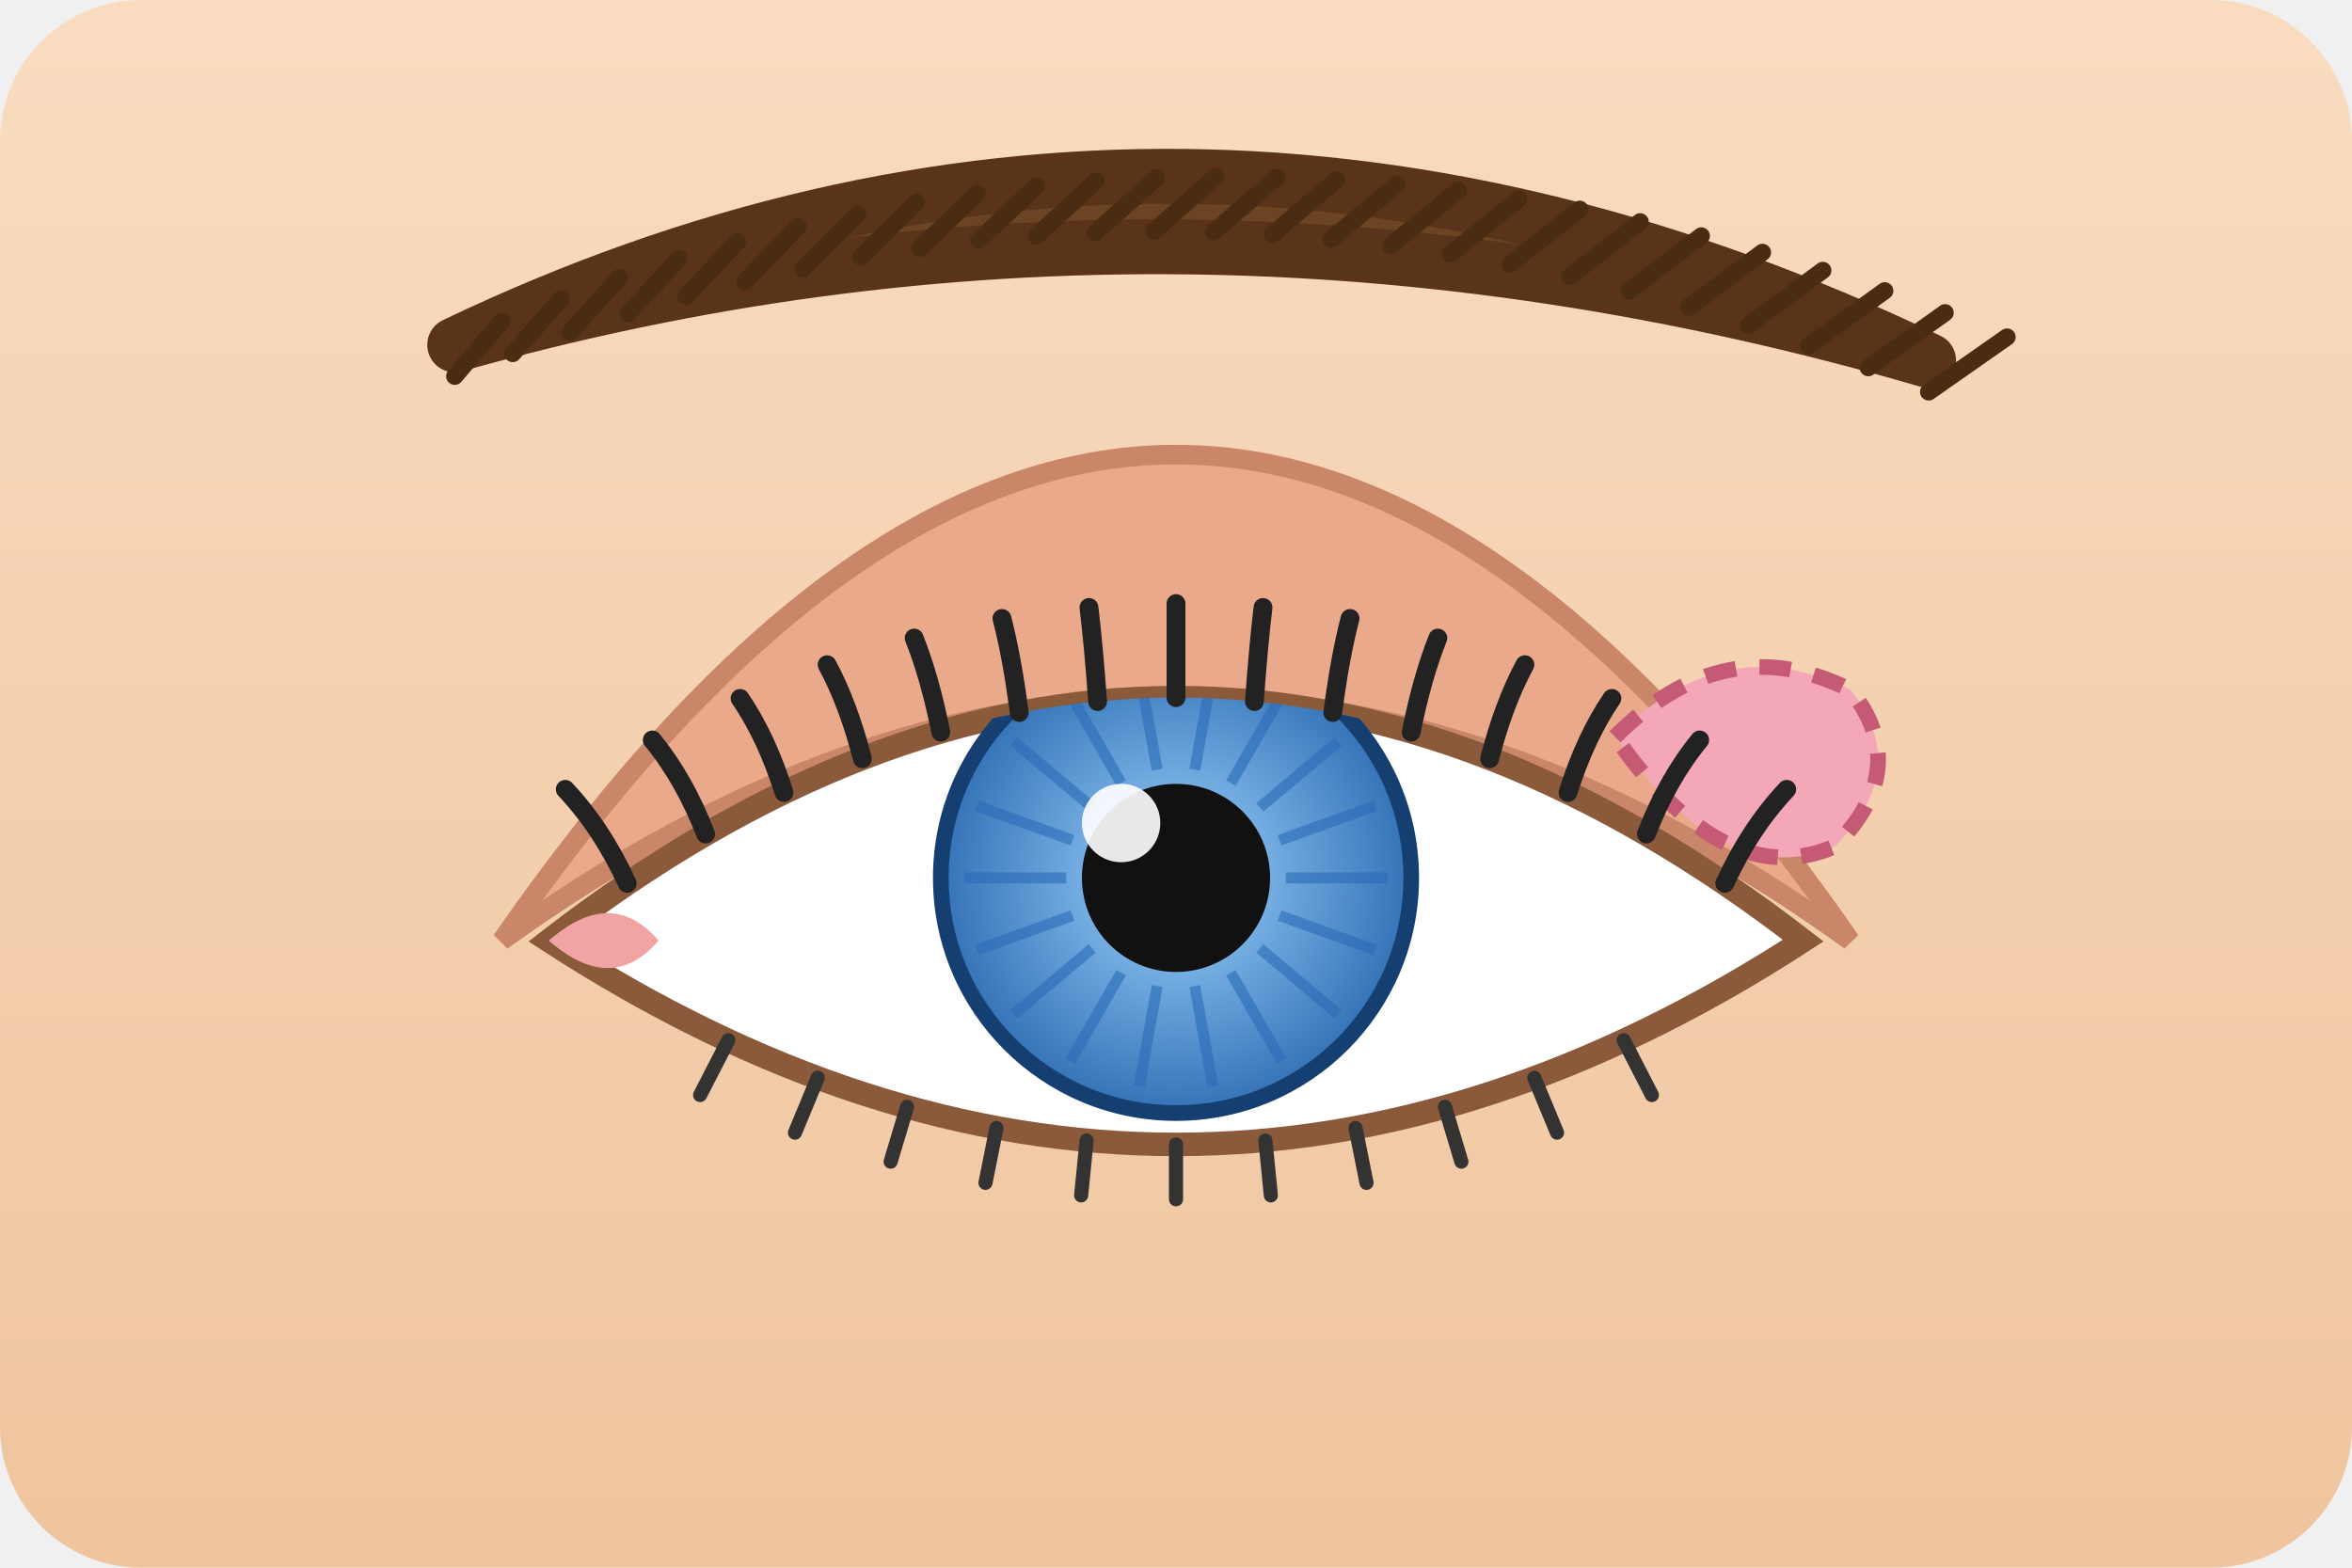
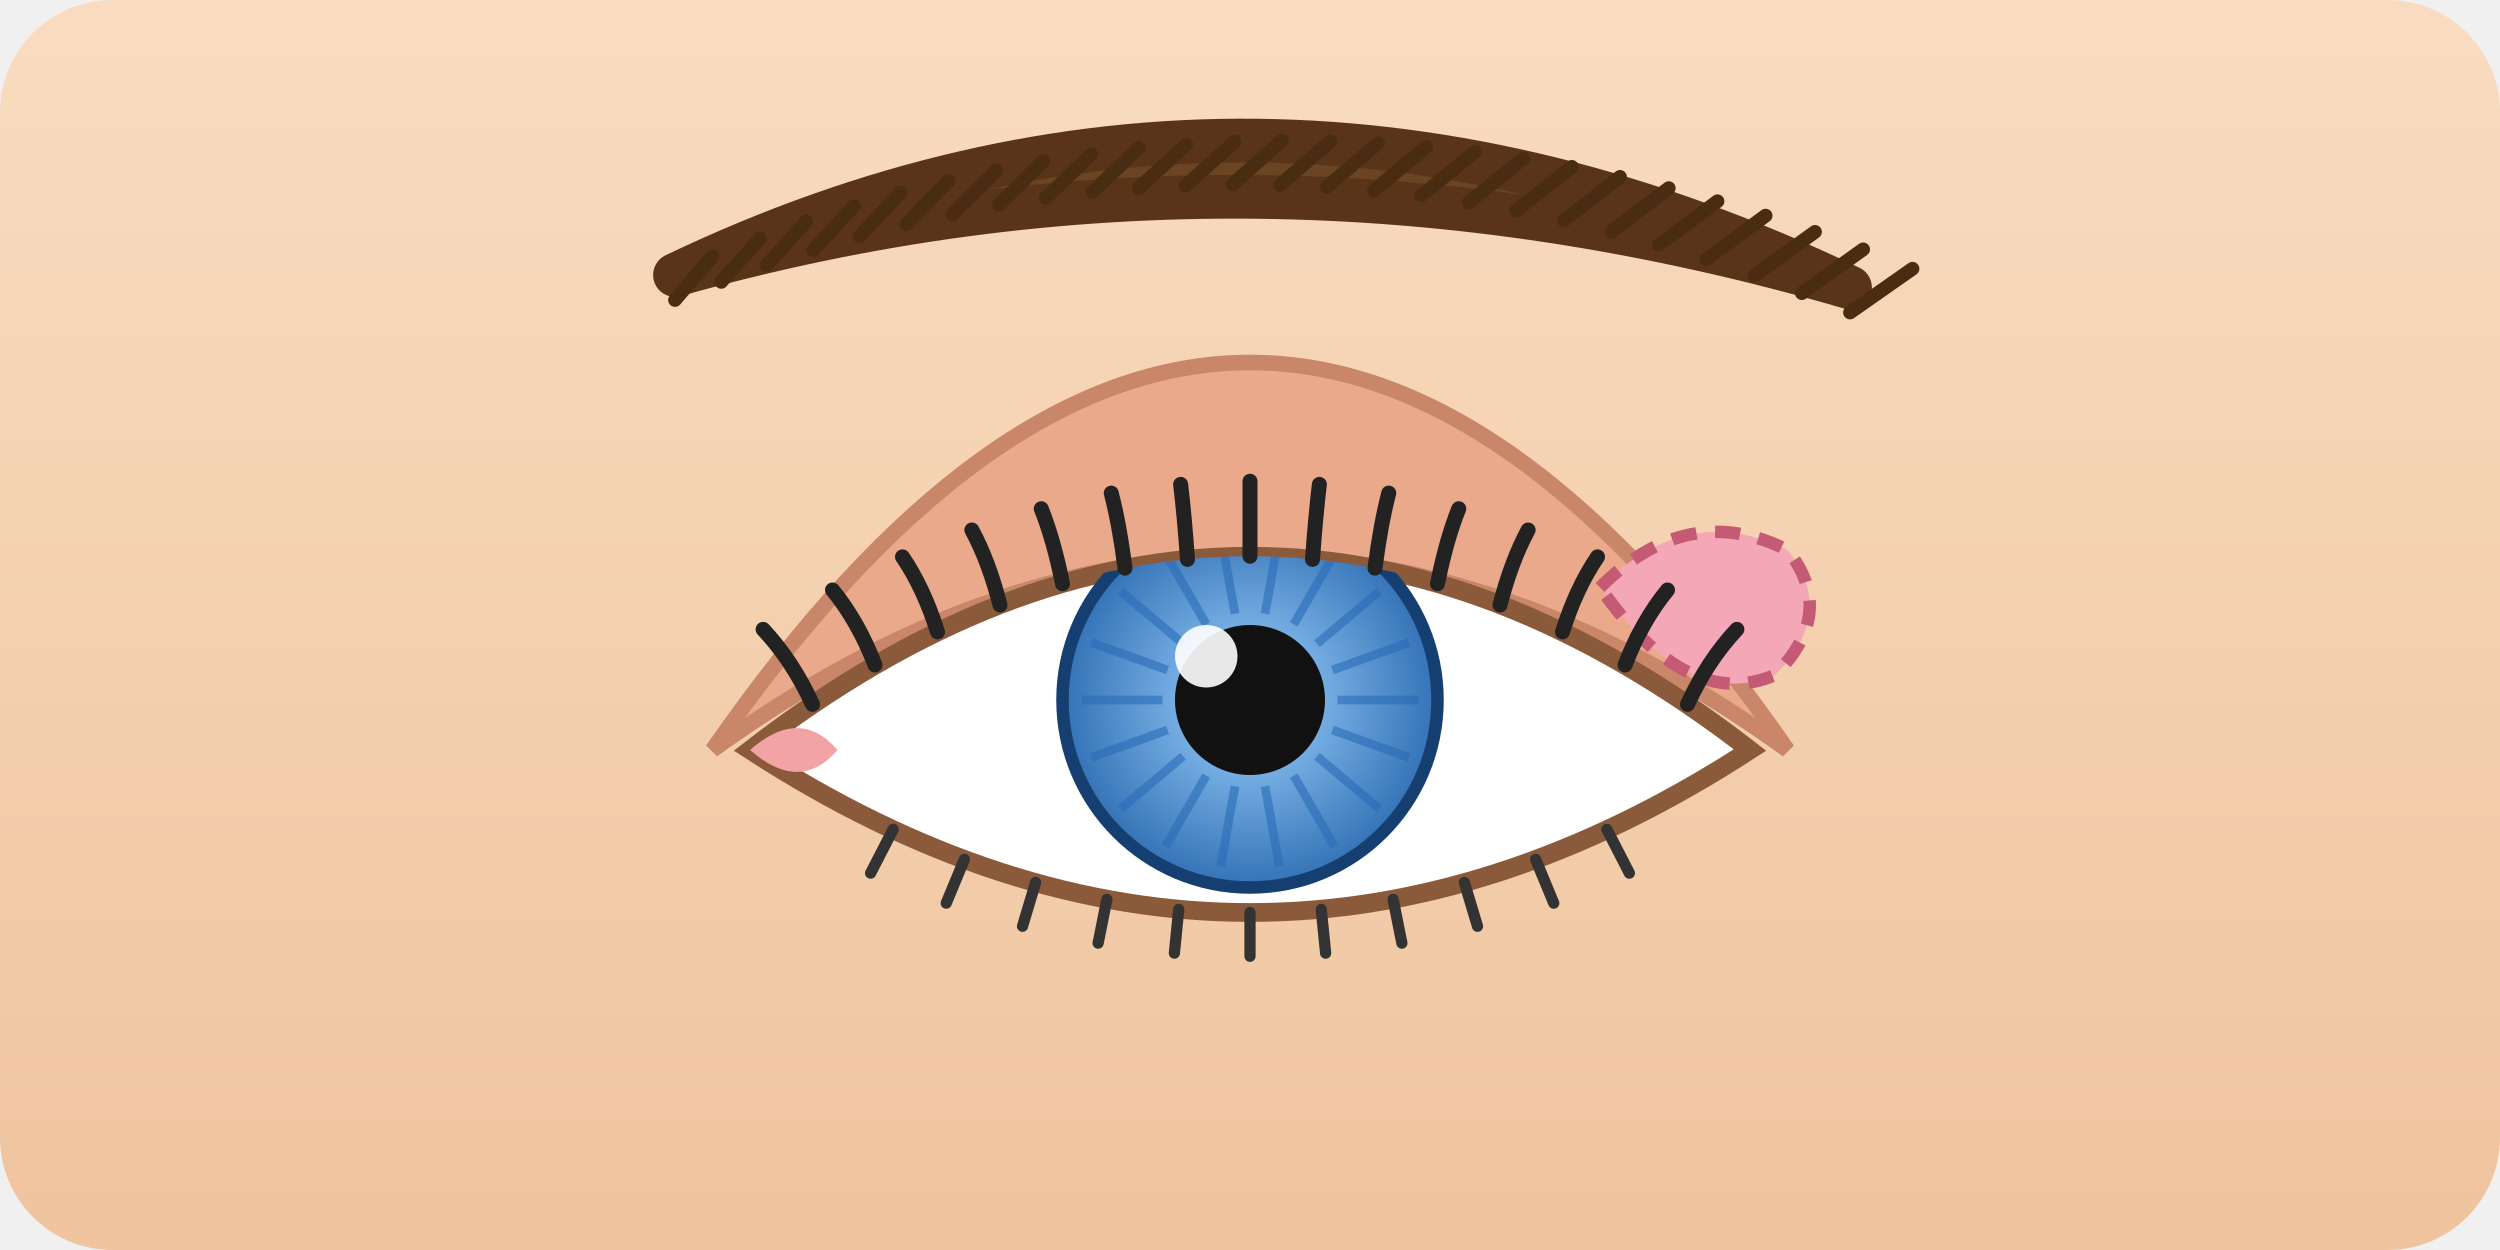
- <svg xmlns="http://www.w3.org/2000/svg" viewBox="0 0 300 200">
+ <svg xmlns="http://www.w3.org/2000/svg" viewBox="0 0 400 200">
  <defs>
    <radialGradient id="ir" cx=".5" cy=".5" r=".6">
      <stop offset="0" stop-color="#9fd4ff" />
      <stop offset="1" stop-color="#1f5fa8" />
    </radialGradient>
    <linearGradient id="sk" x1="0" y1="0" x2="0" y2="1">
      <stop offset="0" stop-color="#f9dcc0" />
      <stop offset="1" stop-color="#efc49e" />
    </linearGradient>
  </defs>
-   <rect width="300" height="200" rx="18" fill="url(#sk)" />
-   <path d="M58,44 Q150,0 246,46 Q150,18 58,44 Z" fill="#6b4423" stroke="#5a3418" stroke-width="7" stroke-linejoin="round" />
-   <path d="M58,48 l6,-7" stroke="#4a2c12" stroke-width="2.2" stroke-linecap="round" />
-   <path d="M65.4,45.1 l6.2,-7" stroke="#4a2c12" stroke-width="2.2" stroke-linecap="round" />
-   <path d="M72.7,42.4 l6.3,-7" stroke="#4a2c12" stroke-width="2.2" stroke-linecap="round" />
-   <path d="M80.1,40 l6.5,-7" stroke="#4a2c12" stroke-width="2.2" stroke-linecap="round" />
-   <path d="M87.5,37.8 l6.6,-7" stroke="#4a2c12" stroke-width="2.2" stroke-linecap="round" />
-   <path d="M95,35.9 l6.8,-7" stroke="#4a2c12" stroke-width="2.2" stroke-linecap="round" />
-   <path d="M102.4,34.3 l7,-7" stroke="#4a2c12" stroke-width="2.2" stroke-linecap="round" />
-   <path d="M109.8,32.8 l7.1,-7" stroke="#4a2c12" stroke-width="2.2" stroke-linecap="round" />
-   <path d="M117.3,31.7 l7.3,-7" stroke="#4a2c12" stroke-width="2.2" stroke-linecap="round" />
-   <path d="M124.8,30.7 l7.4,-7" stroke="#4a2c12" stroke-width="2.2" stroke-linecap="round" />
-   <path d="M132.2,30.1 l7.6,-7" stroke="#4a2c12" stroke-width="2.2" stroke-linecap="round" />
-   <path d="M139.7,29.7 l7.8,-7" stroke="#4a2c12" stroke-width="2.2" stroke-linecap="round" />
-   <path d="M147.2,29.5 l7.9,-7" stroke="#4a2c12" stroke-width="2.2" stroke-linecap="round" />
-   <path d="M154.8,29.6 l8.1,-7" stroke="#4a2c12" stroke-width="2.2" stroke-linecap="round" />
-   <path d="M162.3,29.9 l8.2,-7" stroke="#4a2c12" stroke-width="2.2" stroke-linecap="round" />
-   <path d="M169.8,30.5 l8.4,-7" stroke="#4a2c12" stroke-width="2.2" stroke-linecap="round" />
-   <path d="M177.4,31.3 l8.6,-7" stroke="#4a2c12" stroke-width="2.2" stroke-linecap="round" />
-   <path d="M185,32.4 l8.7,-7" stroke="#4a2c12" stroke-width="2.2" stroke-linecap="round" />
-   <path d="M192.6,33.7 l8.9,-7" stroke="#4a2c12" stroke-width="2.2" stroke-linecap="round" />
-   <path d="M200.2,35.3 l9,-7" stroke="#4a2c12" stroke-width="2.2" stroke-linecap="round" />
-   <path d="M207.8,37.1 l9.2,-7" stroke="#4a2c12" stroke-width="2.2" stroke-linecap="round" />
-   <path d="M215.4,39.2 l9.4,-7" stroke="#4a2c12" stroke-width="2.2" stroke-linecap="round" />
-   <path d="M223,41.5 l9.5,-7" stroke="#4a2c12" stroke-width="2.2" stroke-linecap="round" />
-   <path d="M230.7,44.1 l9.7,-7" stroke="#4a2c12" stroke-width="2.2" stroke-linecap="round" />
-   <path d="M238.3,46.9 l9.8,-7" stroke="#4a2c12" stroke-width="2.2" stroke-linecap="round" />
-   <path d="M246,50 l10,-7" stroke="#4a2c12" stroke-width="2.2" stroke-linecap="round" />
-   <path d="M64,120 Q150,-4 236,120 Q150,58 64,120 Z" fill="#e9a98a" stroke="#c98668" stroke-width="2.5" />
-   <path d="M206,94 q14,-14 30,-6 q8,10 -2,20 q-14,6 -28,-14 Z" fill="#f4a7b6" stroke="#c45a74" stroke-width="2" stroke-dasharray="4 3" />
-   <path d="M70,120 Q150,58 230,120 Q150,172 70,120 Z" fill="#fff" stroke="#8a5a3a" stroke-width="3" />
-   <path d="M70,120 q8,-7 14,0 q-6,7 -14,0 Z" fill="#f2a4a4" />
-   <clipPath id="ey">
-     <path d="M70,120 Q150,58 230,120 Q150,172 70,120 Z" />
-   </clipPath>
-   <g clip-path="url(#ey)">
-     <circle cx="150" cy="112" r="30" fill="url(#ir)" stroke="#153f70" stroke-width="2" />
-     <path d="M164,112 L177,112" stroke="#2a6ab8" stroke-width="1.4" opacity=".6" />
-     <path d="M163.2,116.8 L175.4,121.2" stroke="#2a6ab8" stroke-width="1.4" opacity=".6" />
-     <path d="M160.7,121 L170.7,129.4" stroke="#2a6ab8" stroke-width="1.4" opacity=".6" />
-     <path d="M157,124.1 L163.5,135.4" stroke="#2a6ab8" stroke-width="1.4" opacity=".6" />
-     <path d="M152.4,125.8 L154.7,138.6" stroke="#2a6ab8" stroke-width="1.4" opacity=".6" />
-     <path d="M147.6,125.8 L145.3,138.6" stroke="#2a6ab8" stroke-width="1.4" opacity=".6" />
-     <path d="M143,124.1 L136.5,135.4" stroke="#2a6ab8" stroke-width="1.4" opacity=".6" />
-     <path d="M139.3,121 L129.3,129.4" stroke="#2a6ab8" stroke-width="1.4" opacity=".6" />
-     <path d="M136.8,116.8 L124.6,121.2" stroke="#2a6ab8" stroke-width="1.4" opacity=".6" />
-     <path d="M136,112 L123,112" stroke="#2a6ab8" stroke-width="1.4" opacity=".6" />
-     <path d="M136.8,107.2 L124.6,102.8" stroke="#2a6ab8" stroke-width="1.4" opacity=".6" />
-     <path d="M139.3,103 L129.3,94.6" stroke="#2a6ab8" stroke-width="1.4" opacity=".6" />
-     <path d="M143,99.9 L136.5,88.6" stroke="#2a6ab8" stroke-width="1.4" opacity=".6" />
-     <path d="M147.6,98.2 L145.3,85.4" stroke="#2a6ab8" stroke-width="1.4" opacity=".6" />
-     <path d="M152.4,98.2 L154.7,85.4" stroke="#2a6ab8" stroke-width="1.4" opacity=".6" />
-     <path d="M157,99.9 L163.5,88.6" stroke="#2a6ab8" stroke-width="1.4" opacity=".6" />
-     <path d="M160.7,103 L170.7,94.6" stroke="#2a6ab8" stroke-width="1.4" opacity=".6" />
-     <path d="M163.2,107.2 L175.4,102.8" stroke="#2a6ab8" stroke-width="1.4" opacity=".6" />
-     <circle cx="150" cy="112" r="12" fill="#111" />
-     <circle cx="143" cy="105" r="5" fill="#fff" opacity=".9" />
+   <rect width="400" height="200" rx="18" fill="url(#sk)" />
+   <g transform="translate(50,0)">
+     <path d="M58,44 Q150,0 246,46 Q150,18 58,44 Z" fill="#6b4423" stroke="#5a3418" stroke-width="7" stroke-linejoin="round" />
+     <path d="M58,48 l6,-7" stroke="#4a2c12" stroke-width="2.2" stroke-linecap="round" />
+     <path d="M65.4,45.1 l6.2,-7" stroke="#4a2c12" stroke-width="2.2" stroke-linecap="round" />
+     <path d="M72.7,42.4 l6.3,-7" stroke="#4a2c12" stroke-width="2.2" stroke-linecap="round" />
+     <path d="M80.1,40 l6.5,-7" stroke="#4a2c12" stroke-width="2.2" stroke-linecap="round" />
+     <path d="M87.5,37.8 l6.6,-7" stroke="#4a2c12" stroke-width="2.2" stroke-linecap="round" />
+     <path d="M95,35.9 l6.8,-7" stroke="#4a2c12" stroke-width="2.2" stroke-linecap="round" />
+     <path d="M102.4,34.3 l7,-7" stroke="#4a2c12" stroke-width="2.2" stroke-linecap="round" />
+     <path d="M109.8,32.8 l7.1,-7" stroke="#4a2c12" stroke-width="2.2" stroke-linecap="round" />
+     <path d="M117.3,31.7 l7.3,-7" stroke="#4a2c12" stroke-width="2.2" stroke-linecap="round" />
+     <path d="M124.8,30.7 l7.4,-7" stroke="#4a2c12" stroke-width="2.2" stroke-linecap="round" />
+     <path d="M132.2,30.1 l7.6,-7" stroke="#4a2c12" stroke-width="2.2" stroke-linecap="round" />
+     <path d="M139.7,29.7 l7.8,-7" stroke="#4a2c12" stroke-width="2.2" stroke-linecap="round" />
+     <path d="M147.2,29.5 l7.9,-7" stroke="#4a2c12" stroke-width="2.2" stroke-linecap="round" />
+     <path d="M154.8,29.6 l8.1,-7" stroke="#4a2c12" stroke-width="2.2" stroke-linecap="round" />
+     <path d="M162.3,29.9 l8.2,-7" stroke="#4a2c12" stroke-width="2.2" stroke-linecap="round" />
+     <path d="M169.8,30.5 l8.4,-7" stroke="#4a2c12" stroke-width="2.2" stroke-linecap="round" />
+     <path d="M177.4,31.3 l8.6,-7" stroke="#4a2c12" stroke-width="2.2" stroke-linecap="round" />
+     <path d="M185,32.4 l8.7,-7" stroke="#4a2c12" stroke-width="2.2" stroke-linecap="round" />
+     <path d="M192.6,33.7 l8.9,-7" stroke="#4a2c12" stroke-width="2.2" stroke-linecap="round" />
+     <path d="M200.2,35.3 l9,-7" stroke="#4a2c12" stroke-width="2.2" stroke-linecap="round" />
+     <path d="M207.8,37.1 l9.2,-7" stroke="#4a2c12" stroke-width="2.2" stroke-linecap="round" />
+     <path d="M215.4,39.2 l9.4,-7" stroke="#4a2c12" stroke-width="2.2" stroke-linecap="round" />
+     <path d="M223,41.5 l9.5,-7" stroke="#4a2c12" stroke-width="2.2" stroke-linecap="round" />
+     <path d="M230.7,44.1 l9.7,-7" stroke="#4a2c12" stroke-width="2.2" stroke-linecap="round" />
+     <path d="M238.3,46.9 l9.8,-7" stroke="#4a2c12" stroke-width="2.2" stroke-linecap="round" />
+     <path d="M246,50 l10,-7" stroke="#4a2c12" stroke-width="2.2" stroke-linecap="round" />
+     <path d="M64,120 Q150,-4 236,120 Q150,58 64,120 Z" fill="#e9a98a" stroke="#c98668" stroke-width="2.5" />
+     <path d="M206,94 q14,-14 30,-6 q8,10 -2,20 q-14,6 -28,-14 Z" fill="#f4a7b6" stroke="#c45a74" stroke-width="2" stroke-dasharray="4 3" />
+     <path d="M70,120 Q150,58 230,120 Q150,172 70,120 Z" fill="#fff" stroke="#8a5a3a" stroke-width="3" />
+     <path d="M70,120 q8,-7 14,0 q-6,7 -14,0 Z" fill="#f2a4a4" />
+     <clipPath id="ey">
+       <path d="M70,120 Q150,58 230,120 Q150,172 70,120 Z" />
+     </clipPath>
+     <g clip-path="url(#ey)">
+       <circle cx="150" cy="112" r="30" fill="url(#ir)" stroke="#153f70" stroke-width="2" />
+       <path d="M164,112 L177,112" stroke="#2a6ab8" stroke-width="1.4" opacity=".6" />
+       <path d="M163.2,116.8 L175.4,121.2" stroke="#2a6ab8" stroke-width="1.4" opacity=".6" />
+       <path d="M160.7,121 L170.7,129.4" stroke="#2a6ab8" stroke-width="1.4" opacity=".6" />
+       <path d="M157,124.1 L163.5,135.4" stroke="#2a6ab8" stroke-width="1.4" opacity=".6" />
+       <path d="M152.4,125.8 L154.7,138.6" stroke="#2a6ab8" stroke-width="1.4" opacity=".6" />
+       <path d="M147.6,125.8 L145.3,138.6" stroke="#2a6ab8" stroke-width="1.4" opacity=".6" />
+       <path d="M143,124.1 L136.5,135.4" stroke="#2a6ab8" stroke-width="1.4" opacity=".6" />
+       <path d="M139.3,121 L129.3,129.4" stroke="#2a6ab8" stroke-width="1.4" opacity=".6" />
+       <path d="M136.8,116.8 L124.6,121.2" stroke="#2a6ab8" stroke-width="1.4" opacity=".6" />
+       <path d="M136,112 L123,112" stroke="#2a6ab8" stroke-width="1.4" opacity=".6" />
+       <path d="M136.8,107.2 L124.6,102.8" stroke="#2a6ab8" stroke-width="1.4" opacity=".6" />
+       <path d="M139.3,103 L129.3,94.6" stroke="#2a6ab8" stroke-width="1.4" opacity=".6" />
+       <path d="M143,99.9 L136.5,88.6" stroke="#2a6ab8" stroke-width="1.4" opacity=".6" />
+       <path d="M147.6,98.2 L145.3,85.4" stroke="#2a6ab8" stroke-width="1.4" opacity=".6" />
+       <path d="M152.4,98.2 L154.7,85.4" stroke="#2a6ab8" stroke-width="1.4" opacity=".6" />
+       <path d="M157,99.9 L163.5,88.6" stroke="#2a6ab8" stroke-width="1.4" opacity=".6" />
+       <path d="M160.7,103 L170.7,94.6" stroke="#2a6ab8" stroke-width="1.4" opacity=".6" />
+       <path d="M163.2,107.2 L175.4,102.8" stroke="#2a6ab8" stroke-width="1.4" opacity=".6" />
+       <circle cx="150" cy="112" r="12" fill="#111" />
+       <circle cx="143" cy="105" r="5" fill="#fff" opacity=".9" />
+     </g>
+     <path d="M80,112.7 q-3.2,-7 -7.9,-12" fill="none" stroke="#222" stroke-width="2.4" stroke-linecap="round" />
+     <path d="M90,106.4 q-2.7,-7 -6.8,-12" fill="none" stroke="#222" stroke-width="2.4" stroke-linecap="round" />
+     <path d="M100,101.1 q-2.2,-7 -5.6,-12" fill="none" stroke="#222" stroke-width="2.4" stroke-linecap="round" />
+     <path d="M110,96.8 q-1.8,-7 -4.5,-12" fill="none" stroke="#222" stroke-width="2.4" stroke-linecap="round" />
+     <path d="M120,93.4 q-1.4,-7 -3.4,-12" fill="none" stroke="#222" stroke-width="2.4" stroke-linecap="round" />
+     <path d="M130,90.9 q-0.9,-7 -2.2,-12" fill="none" stroke="#222" stroke-width="2.4" stroke-linecap="round" />
+     <path d="M140,89.5 q-0.5,-7 -1.1,-12" fill="none" stroke="#222" stroke-width="2.4" stroke-linecap="round" />
+     <path d="M150,89 q0,-7 0,-12" fill="none" stroke="#222" stroke-width="2.4" stroke-linecap="round" />
+     <path d="M160,89.5 q0.5,-7 1.1,-12" fill="none" stroke="#222" stroke-width="2.4" stroke-linecap="round" />
+     <path d="M170,90.9 q0.9,-7 2.2,-12" fill="none" stroke="#222" stroke-width="2.4" stroke-linecap="round" />
+     <path d="M180,93.4 q1.4,-7 3.4,-12" fill="none" stroke="#222" stroke-width="2.4" stroke-linecap="round" />
+     <path d="M190,96.8 q1.8,-7 4.5,-12" fill="none" stroke="#222" stroke-width="2.4" stroke-linecap="round" />
+     <path d="M200,101.1 q2.2,-7 5.6,-12" fill="none" stroke="#222" stroke-width="2.4" stroke-linecap="round" />
+     <path d="M210,106.4 q2.7,-7 6.8,-12" fill="none" stroke="#222" stroke-width="2.4" stroke-linecap="round" />
+     <path d="M220,112.7 q3.2,-7 7.9,-12" fill="none" stroke="#222" stroke-width="2.4" stroke-linecap="round" />
+     <path d="M92.9,132.7 l-3.6,7" stroke="#333" stroke-width="1.8" stroke-linecap="round" />
+     <path d="M104.3,137.5 l-2.9,7" stroke="#333" stroke-width="1.8" stroke-linecap="round" />
+     <path d="M115.7,141.2 l-2.1,7" stroke="#333" stroke-width="1.8" stroke-linecap="round" />
+     <path d="M127.1,143.9 l-1.4,7" stroke="#333" stroke-width="1.8" stroke-linecap="round" />
+     <path d="M138.6,145.5 l-0.7,7" stroke="#333" stroke-width="1.8" stroke-linecap="round" />
+     <path d="M150,146 l0,7" stroke="#333" stroke-width="1.8" stroke-linecap="round" />
+     <path d="M161.4,145.5 l0.7,7" stroke="#333" stroke-width="1.8" stroke-linecap="round" />
+     <path d="M172.9,143.9 l1.4,7" stroke="#333" stroke-width="1.8" stroke-linecap="round" />
+     <path d="M184.3,141.2 l2.1,7" stroke="#333" stroke-width="1.8" stroke-linecap="round" />
+     <path d="M195.7,137.5 l2.9,7" stroke="#333" stroke-width="1.8" stroke-linecap="round" />
+     <path d="M207.1,132.7 l3.6,7" stroke="#333" stroke-width="1.8" stroke-linecap="round" />
  </g>
-   <path d="M80,112.7 q-3.2,-7 -7.9,-12" fill="none" stroke="#222" stroke-width="2.4" stroke-linecap="round" />
-   <path d="M90,106.4 q-2.7,-7 -6.8,-12" fill="none" stroke="#222" stroke-width="2.4" stroke-linecap="round" />
-   <path d="M100,101.1 q-2.2,-7 -5.6,-12" fill="none" stroke="#222" stroke-width="2.4" stroke-linecap="round" />
-   <path d="M110,96.8 q-1.8,-7 -4.5,-12" fill="none" stroke="#222" stroke-width="2.4" stroke-linecap="round" />
-   <path d="M120,93.4 q-1.4,-7 -3.4,-12" fill="none" stroke="#222" stroke-width="2.4" stroke-linecap="round" />
-   <path d="M130,90.9 q-0.9,-7 -2.2,-12" fill="none" stroke="#222" stroke-width="2.4" stroke-linecap="round" />
-   <path d="M140,89.5 q-0.5,-7 -1.1,-12" fill="none" stroke="#222" stroke-width="2.4" stroke-linecap="round" />
-   <path d="M150,89 q0,-7 0,-12" fill="none" stroke="#222" stroke-width="2.4" stroke-linecap="round" />
-   <path d="M160,89.5 q0.5,-7 1.1,-12" fill="none" stroke="#222" stroke-width="2.4" stroke-linecap="round" />
-   <path d="M170,90.9 q0.9,-7 2.2,-12" fill="none" stroke="#222" stroke-width="2.4" stroke-linecap="round" />
-   <path d="M180,93.4 q1.4,-7 3.4,-12" fill="none" stroke="#222" stroke-width="2.4" stroke-linecap="round" />
-   <path d="M190,96.8 q1.8,-7 4.5,-12" fill="none" stroke="#222" stroke-width="2.4" stroke-linecap="round" />
-   <path d="M200,101.1 q2.2,-7 5.6,-12" fill="none" stroke="#222" stroke-width="2.4" stroke-linecap="round" />
-   <path d="M210,106.4 q2.7,-7 6.8,-12" fill="none" stroke="#222" stroke-width="2.4" stroke-linecap="round" />
-   <path d="M220,112.7 q3.2,-7 7.9,-12" fill="none" stroke="#222" stroke-width="2.4" stroke-linecap="round" />
-   <path d="M92.9,132.7 l-3.6,7" stroke="#333" stroke-width="1.8" stroke-linecap="round" />
-   <path d="M104.3,137.5 l-2.9,7" stroke="#333" stroke-width="1.8" stroke-linecap="round" />
-   <path d="M115.7,141.2 l-2.1,7" stroke="#333" stroke-width="1.8" stroke-linecap="round" />
-   <path d="M127.1,143.9 l-1.4,7" stroke="#333" stroke-width="1.8" stroke-linecap="round" />
-   <path d="M138.6,145.5 l-0.7,7" stroke="#333" stroke-width="1.8" stroke-linecap="round" />
-   <path d="M150,146 l0,7" stroke="#333" stroke-width="1.8" stroke-linecap="round" />
-   <path d="M161.4,145.5 l0.7,7" stroke="#333" stroke-width="1.8" stroke-linecap="round" />
-   <path d="M172.9,143.9 l1.4,7" stroke="#333" stroke-width="1.8" stroke-linecap="round" />
-   <path d="M184.3,141.2 l2.1,7" stroke="#333" stroke-width="1.8" stroke-linecap="round" />
-   <path d="M195.7,137.5 l2.9,7" stroke="#333" stroke-width="1.8" stroke-linecap="round" />
-   <path d="M207.1,132.7 l3.6,7" stroke="#333" stroke-width="1.8" stroke-linecap="round" />
</svg>
